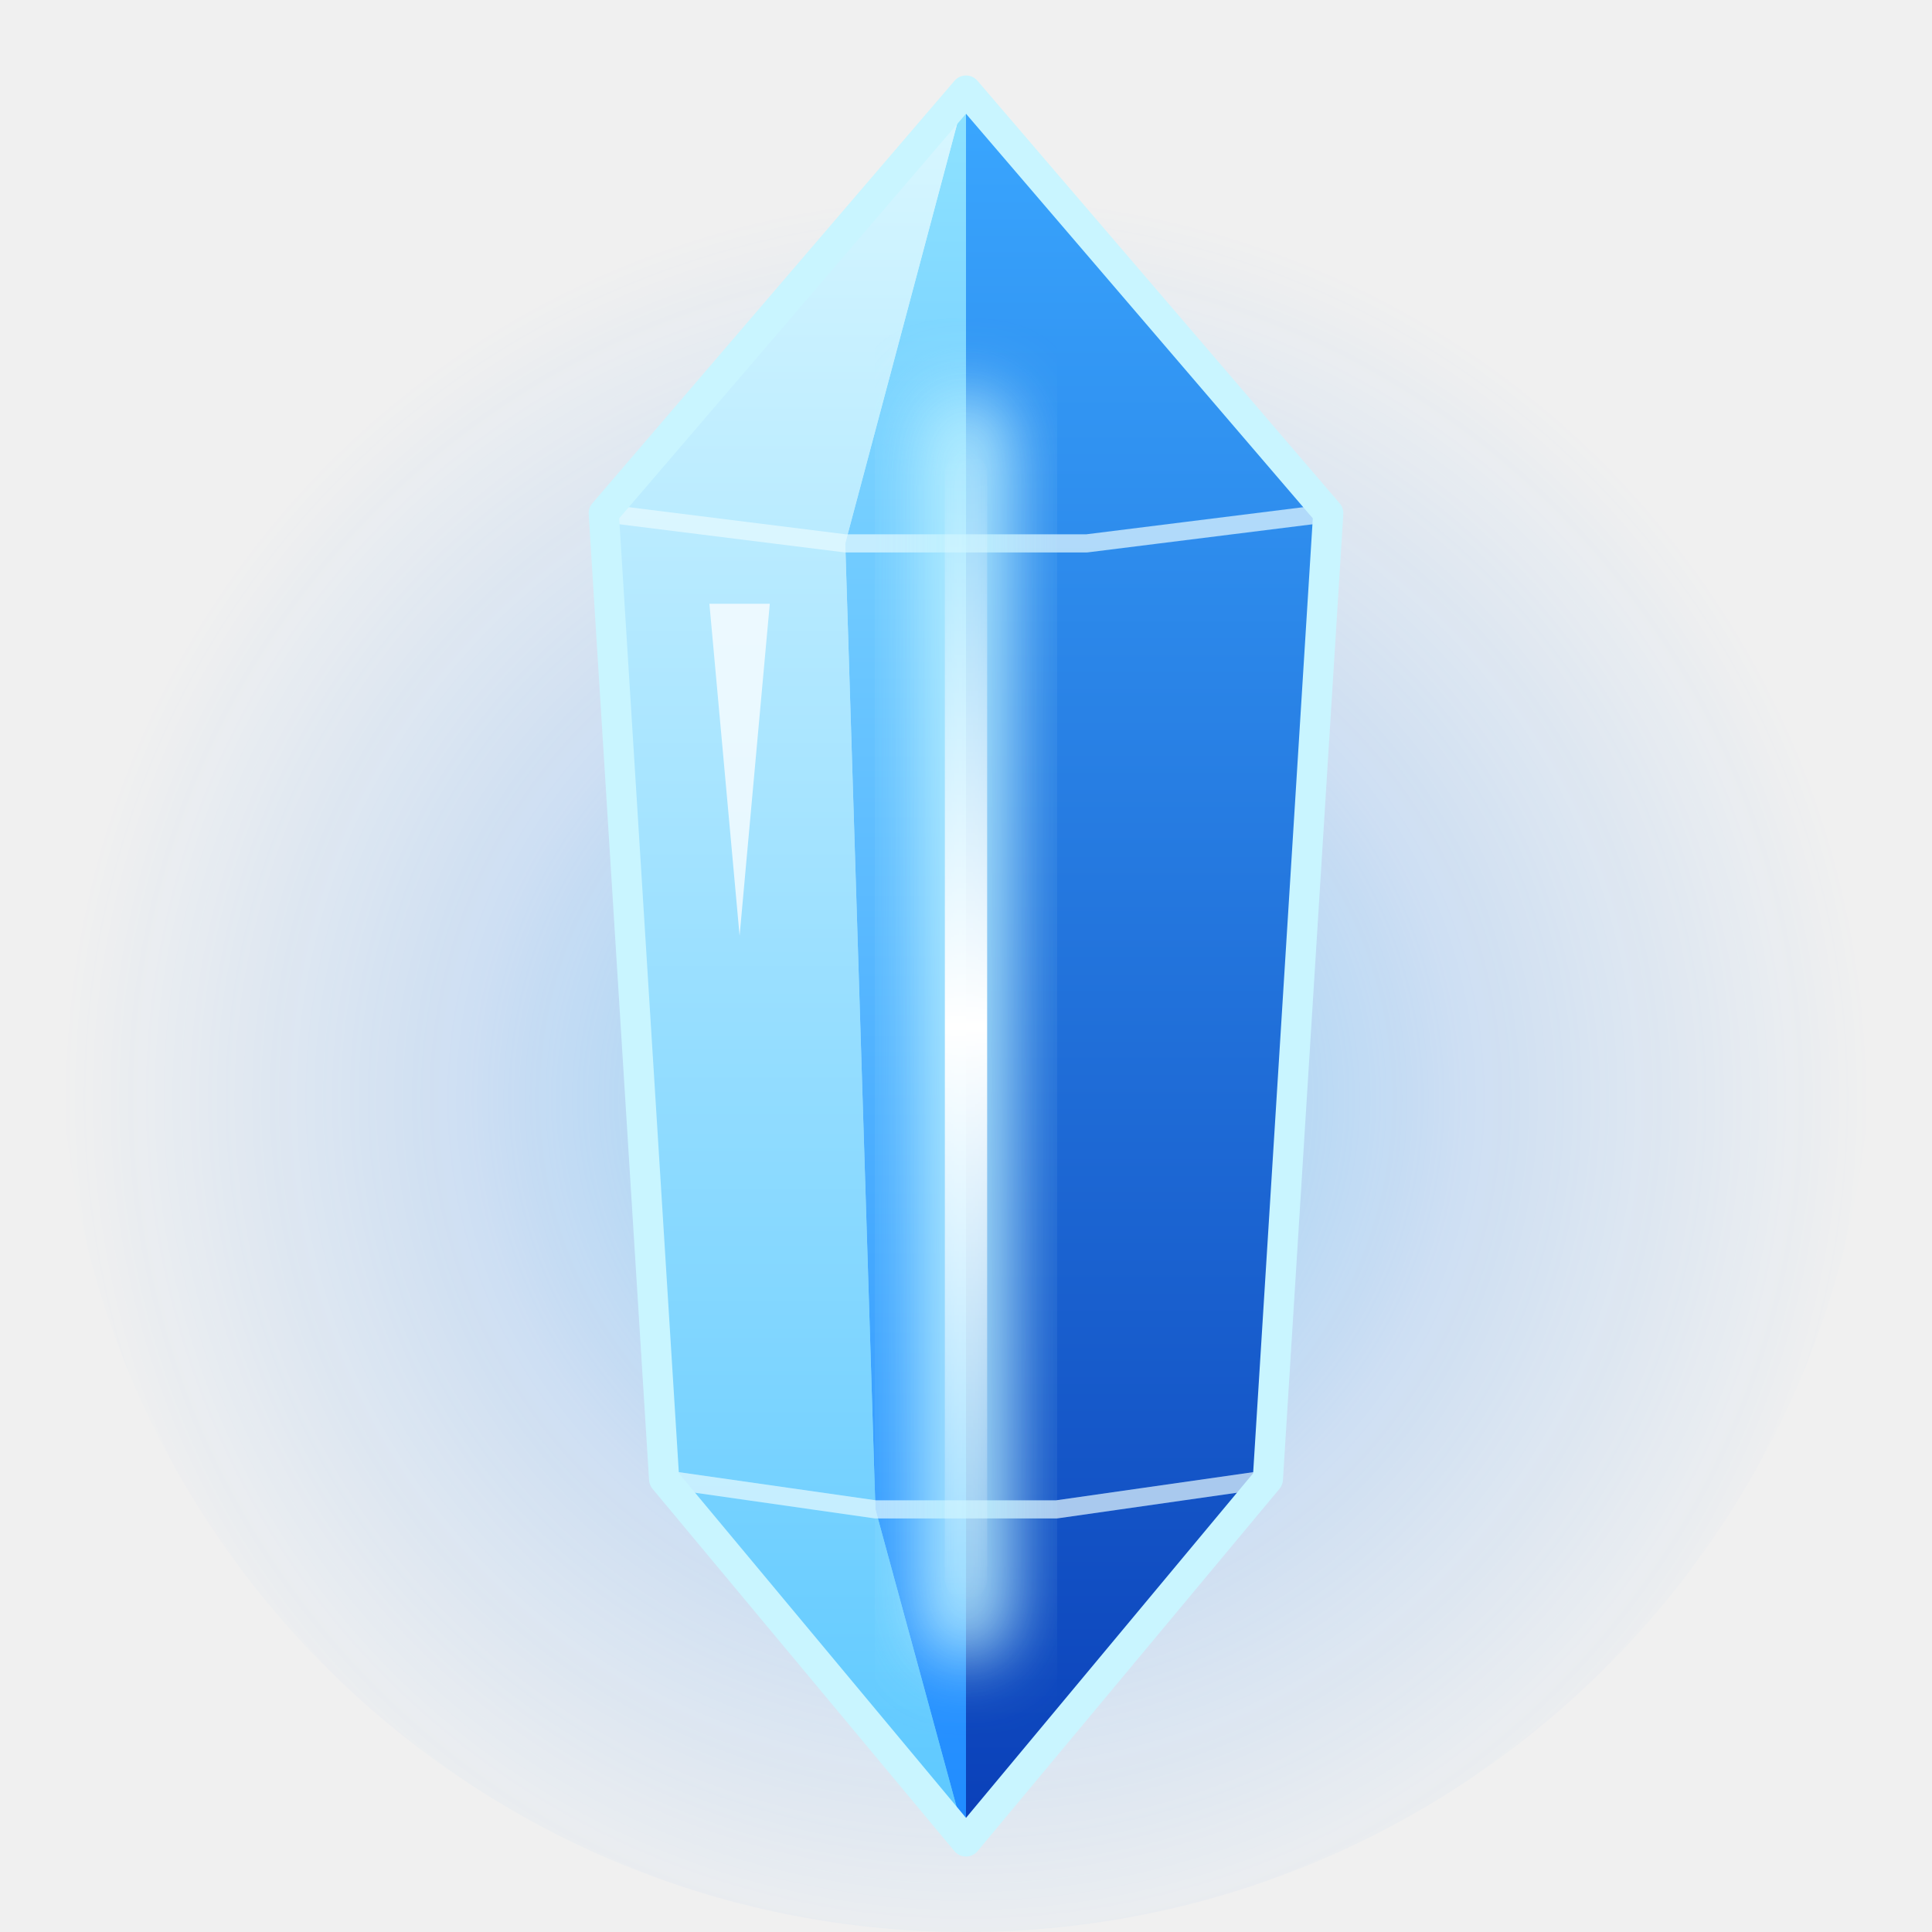
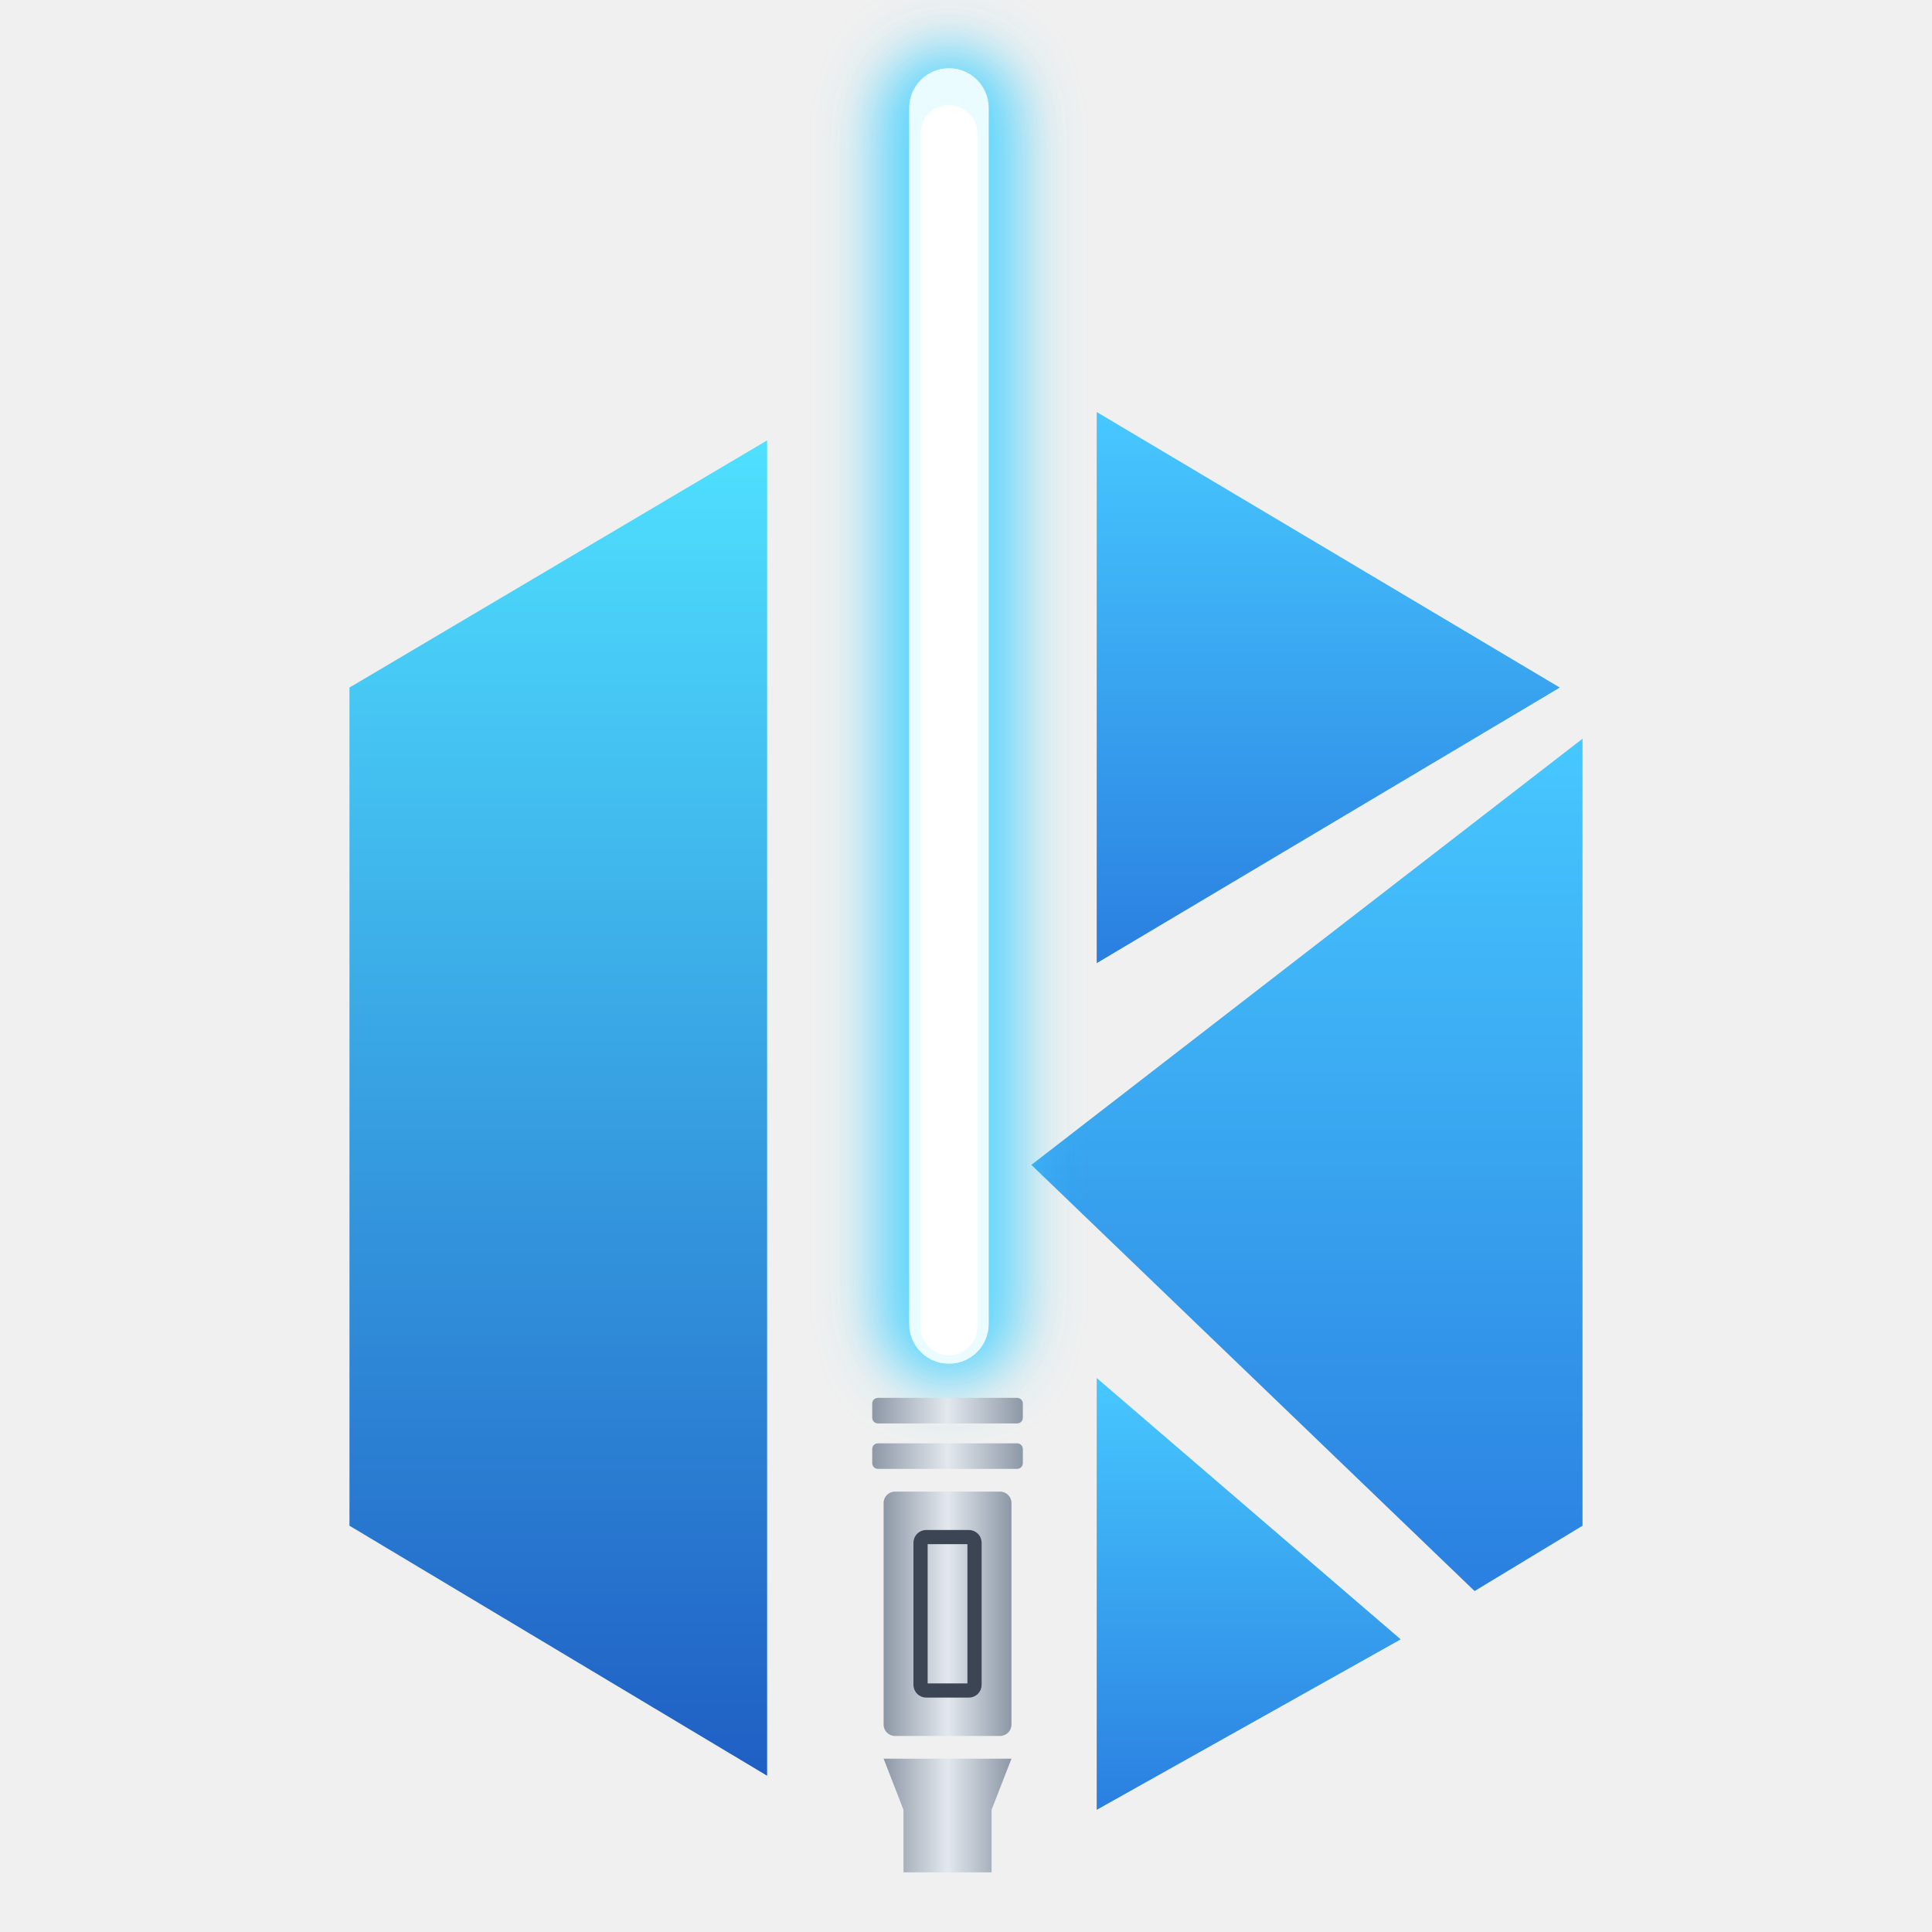
- <svg xmlns="http://www.w3.org/2000/svg" viewBox="0 0 128 128" width="128" height="128" role="img" aria-label="Kyber">
+ <svg xmlns="http://www.w3.org/2000/svg" viewBox="287 133 680 680" width="128" height="128" role="img" aria-label="Kyber">
  <defs>
-     <radialGradient id="kb-halo" cx="50%" cy="54%" r="50%">
-       <stop offset="0" stop-color="#4fd2ff" stop-opacity=".55" />
-       <stop offset=".55" stop-color="#2f8fff" stop-opacity=".18" />
-       <stop offset="1" stop-color="#2f8fff" stop-opacity="0" />
-     </radialGradient>
-     <linearGradient id="kb-left" x1="0" y1="0" x2="0" y2="1">
-       <stop offset="0" stop-color="#d9f7ff" />
-       <stop offset="1" stop-color="#5cc8ff" />
+     <linearGradient id="kb-hex" x1="0" y1="0" x2="0" y2="1">
+       <stop offset="0" stop-color="#4fe0ff" />
+       <stop offset="1" stop-color="#1f5fc4" />
    </linearGradient>
-     <linearGradient id="kb-mid" x1="0" y1="0" x2="0" y2="1">
-       <stop offset="0" stop-color="#8fe3ff" />
-       <stop offset="1" stop-color="#1f8bff" />
+     <linearGradient id="kb-hex-r" x1="0" y1="0" x2="0" y2="1">
+       <stop offset="0" stop-color="#47c8ff" />
+       <stop offset="1" stop-color="#2a7fe0" />
    </linearGradient>
-     <linearGradient id="kb-right" x1="0" y1="0" x2="0" y2="1">
-       <stop offset="0" stop-color="#3aa7ff" />
-       <stop offset="1" stop-color="#0a3fb8" />
+     <linearGradient id="kb-hilt" x1="0" y1="0" x2="1" y2="0">
+       <stop offset="0" stop-color="#8d98a6" />
+       <stop offset=".5" stop-color="#e3e8ee" />
+       <stop offset="1" stop-color="#8d98a6" />
    </linearGradient>
-     <linearGradient id="kb-core" x1="0" y1="0" x2="0" y2="1">
-       <stop offset="0" stop-color="#ffffff" stop-opacity="0" />
-       <stop offset=".5" stop-color="#ffffff" />
-       <stop offset="1" stop-color="#ffffff" stop-opacity="0" />
-     </linearGradient>
-     <filter id="kb-blur" x="-50%" y="-50%" width="200%" height="200%">
-       <feGaussianBlur stdDeviation="2.2" />
+     <filter id="kb-glow" x="-200%" y="-20%" width="500%" height="140%">
+       <feGaussianBlur stdDeviation="10" />
    </filter>
  </defs>
-   <circle cx="64" cy="68" r="60" fill="url(#kb-halo)" />
-   <path d="M64 6 L40 34 L44 98 L64 122 Z" fill="url(#kb-left)" />
-   <path d="M64 6 L56 36 L58 100 L64 122 L70 100 L72 36 Z" fill="url(#kb-mid)" />
-   <path d="M64 6 L88 34 L84 98 L64 122 Z" fill="url(#kb-right)" />
-   <path d="M64 6 L56 36 L58 100 L64 122 L44 98 L40 34 Z" fill="url(#kb-left)" />
-   <path d="M64 6 L72 36 L70 100 L64 122 L84 98 L88 34 Z" fill="url(#kb-right)" />
-   <path d="M40 34 L56 36 L72 36 L88 34 M44 98 L58 100 L70 100 L84 98" fill="none" stroke="#e8fbff" stroke-width="1.2" stroke-opacity=".7" stroke-linejoin="round" />
-   <rect x="61" y="26" width="6" height="84" rx="3" fill="#bdf2ff" filter="url(#kb-blur)" opacity=".9" />
-   <rect x="62.6" y="30" width="2.8" height="76" rx="1.4" fill="url(#kb-core)" />
-   <path d="M64 6 L88 34 L84 98 L64 122 L44 98 L40 34 Z" fill="none" stroke="#c9f5ff" stroke-width="2" stroke-linejoin="round" />
-   <path d="M47 40 L51 40 L49 62 Z" fill="#ffffff" opacity=".75" />
+   <path d="M410 375 L557 288 L557 758 L410 670 Z" fill="url(#kb-hex)" />
+   <path d="M673 278 L836 375 L673 472 Z" fill="url(#kb-hex-r)" />
+   <path d="M650 543 L844 393 L844 670 L806 693 Z" fill="url(#kb-hex-r)" />
+   <path d="M673 618 L780 710 L673 770 Z" fill="url(#kb-hex-r)" />
+   <rect x="596" y="150" width="50" height="470" rx="25" fill="#3fd0ff" opacity=".85" filter="url(#kb-glow)" />
+   <rect x="607" y="157" width="28" height="456" rx="14" fill="#eafcff" />
+   <rect x="611" y="170" width="20" height="440" rx="10" fill="#ffffff" />
+   <g fill="url(#kb-hilt)">
+     <rect x="594" y="625" width="53" height="9" rx="2" />
+     <rect x="594" y="641" width="53" height="9" rx="2" />
+     <rect x="598" y="658" width="45" height="86" rx="4" />
+     <path d="M598 752 H643 L636 770 V792 H605 V770 Z" />
+   </g>
+   <rect x="611" y="674" width="19" height="54" rx="2" fill="none" stroke="#3b4553" stroke-width="5" />
</svg>
